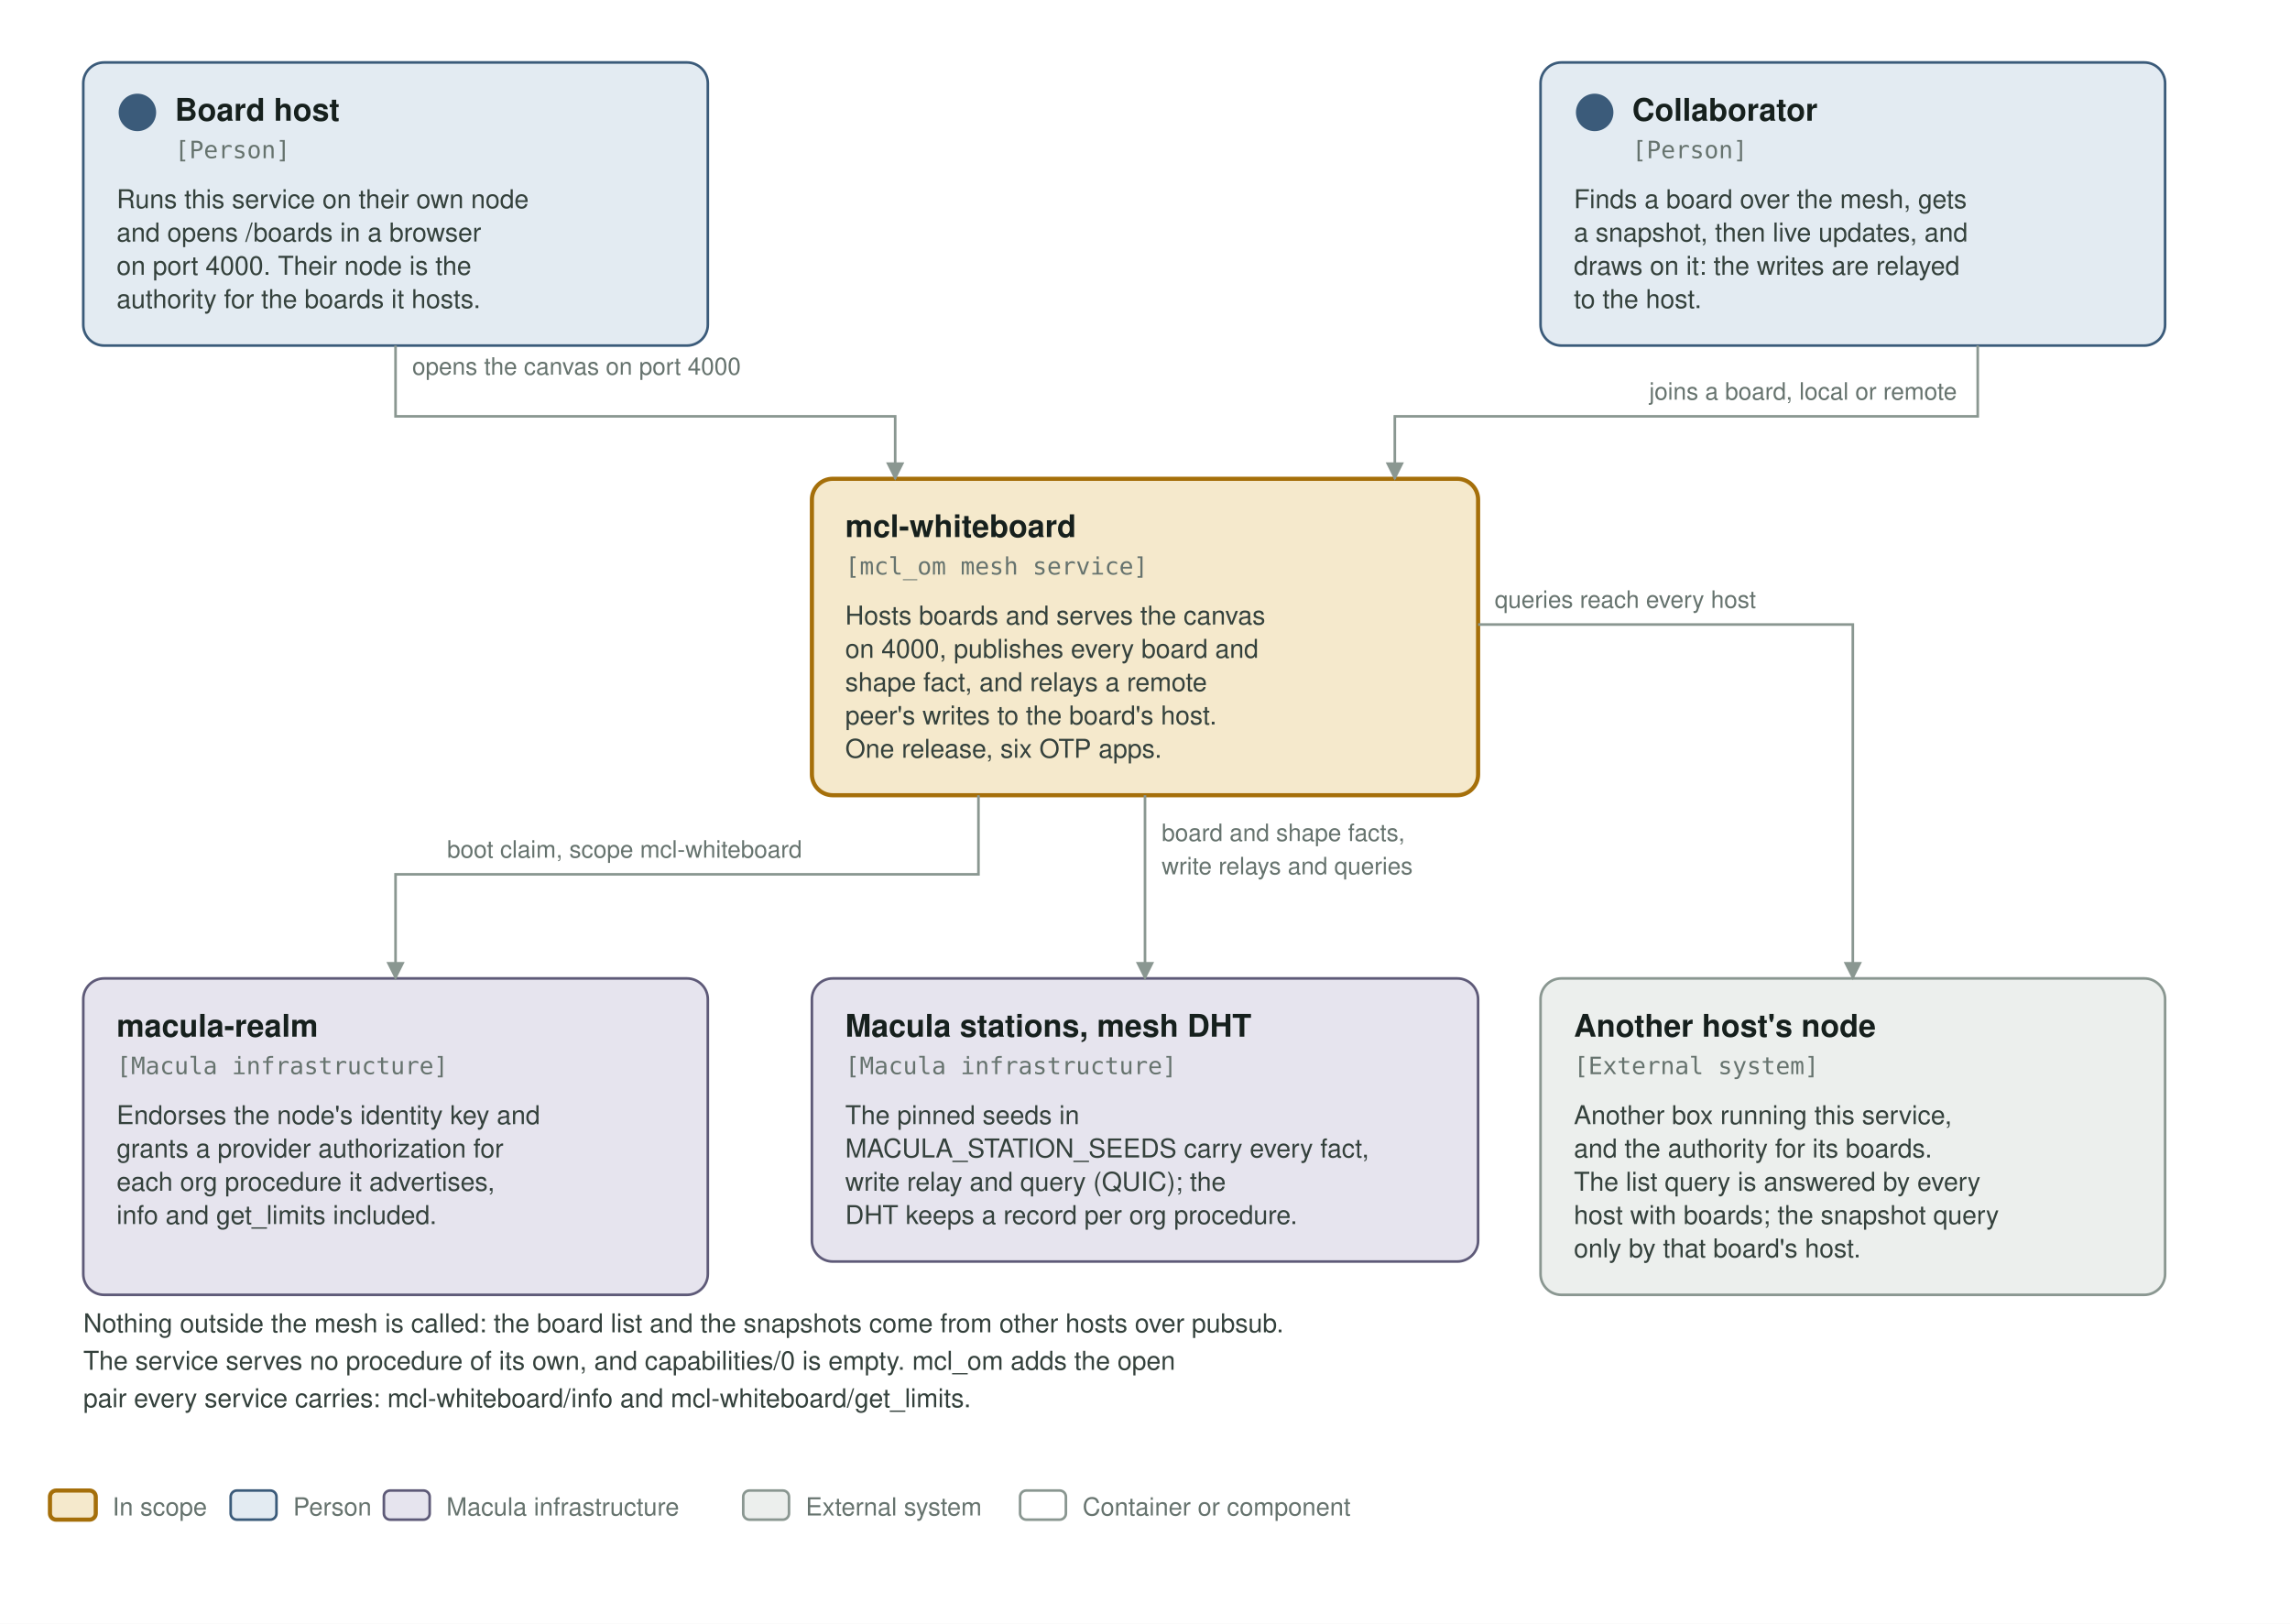
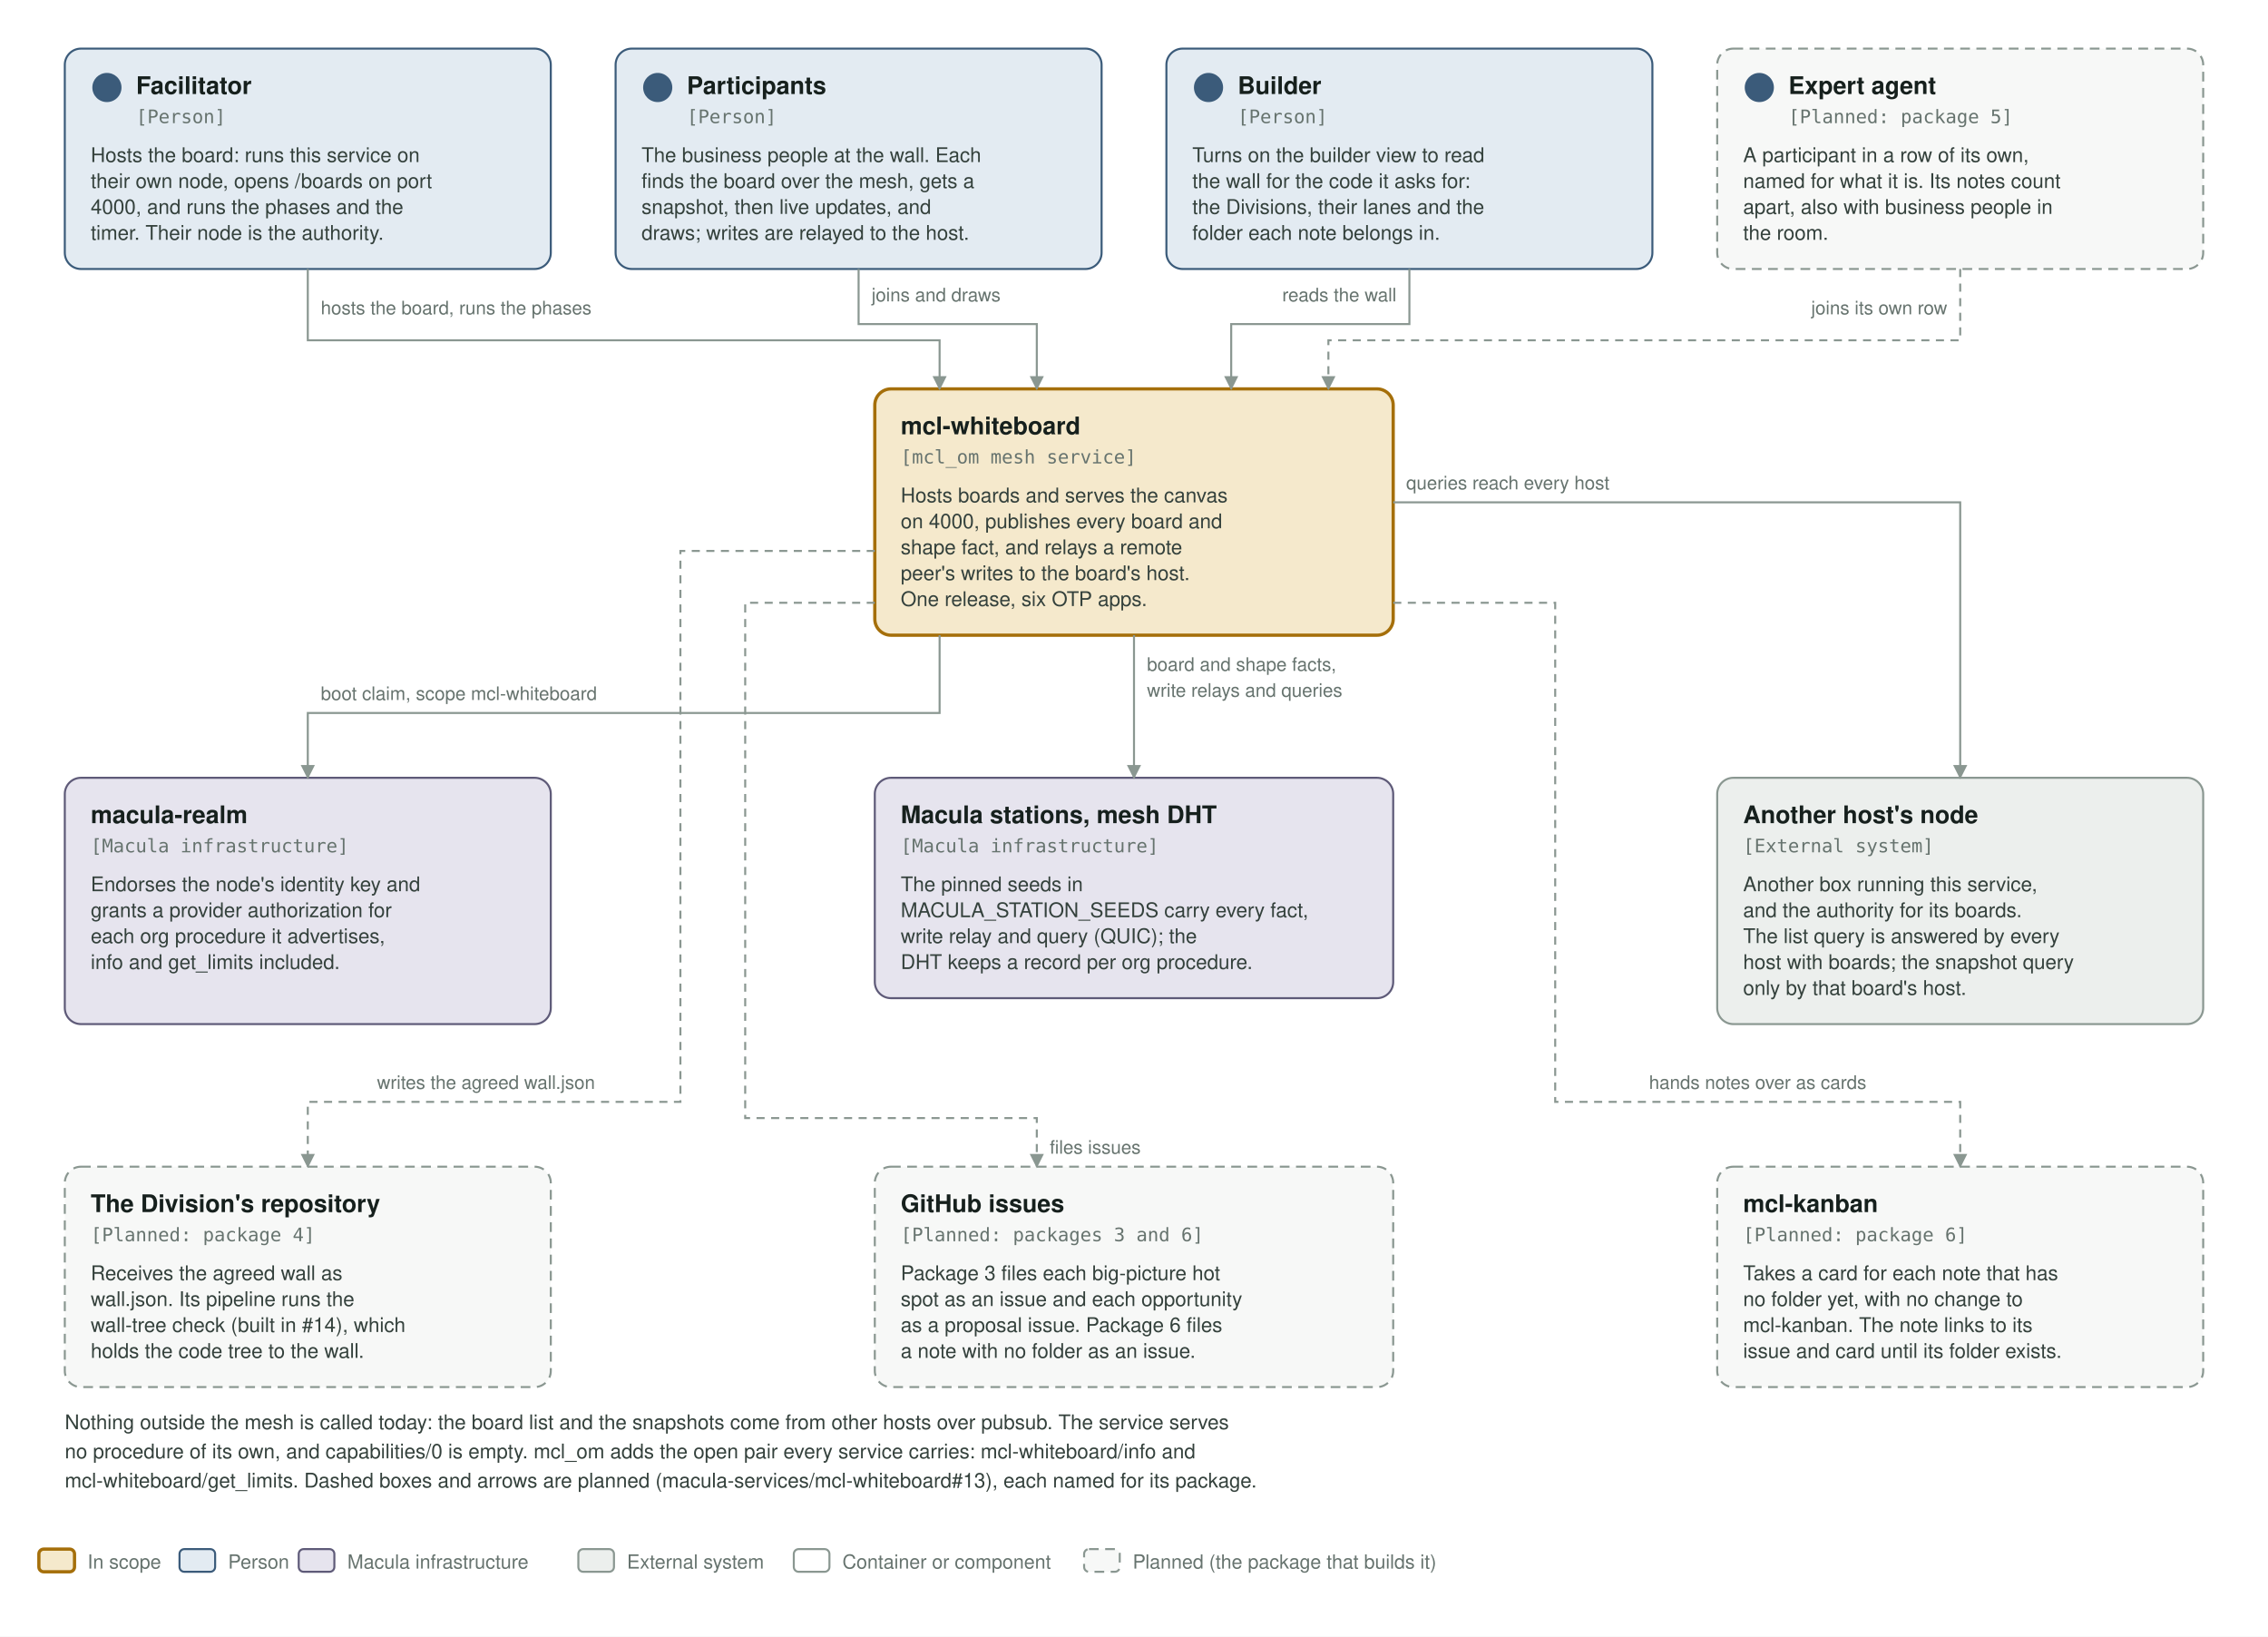
- <svg xmlns="http://www.w3.org/2000/svg" viewBox="0 0 1100 780" role="img" aria-label="mcl-whiteboard system context">
+ <svg xmlns="http://www.w3.org/2000/svg" viewBox="0 0 1400 1010" role="img" aria-label="mcl-whiteboard system context">
  <style>
.t-name { font-family: "Atkinson Hyperlegible", "Segoe UI", system-ui, -apple-system, Helvetica, Arial, sans-serif; font-size: 15px; font-weight: 700; }
.t-desc { font-family: "Atkinson Hyperlegible", "Segoe UI", system-ui, -apple-system, Helvetica, Arial, sans-serif; font-size: 12.5px; }
.t-rel { font-family: "Atkinson Hyperlegible", "Segoe UI", system-ui, -apple-system, Helvetica, Arial, sans-serif; font-size: 11.5px; paint-order: stroke; stroke-width: 4px; stroke-linejoin: round; }
.t-code { font-family: "JetBrains Mono", ui-monospace, Menlo, Consolas, monospace; font-size: 13px; font-weight: 600; }
.t-type { font-family: "JetBrains Mono", ui-monospace, Menlo, Consolas, monospace; font-size: 11.5px; }
.t-bound { font-family: "JetBrains Mono", ui-monospace, Menlo, Consolas, monospace; font-size: 12px; font-weight: 600; }
.t-leg { font-family: "Atkinson Hyperlegible", "Segoe UI", system-ui, -apple-system, Helvetica, Arial, sans-serif; font-size: 12px; }
.edge { fill: none; stroke-width: 1.25; }
.edge-later { fill: none; stroke-width: 1.25; stroke-dasharray: 5 4; }
.bg { fill: #FFFFFF; }
.b-sys { fill: #F5E9CC; stroke: #A56F0A; stroke-width: 2; }
.b-per { fill: #E3EBF2; stroke: #3B5B7A; stroke-width: 1.25; }
.b-mac { fill: #E6E4EE; stroke: #5E5A78; stroke-width: 1.25; }
.b-ext { fill: #ECEFED; stroke: #8A9791; stroke-width: 1.25; }
.b-cmp { fill: #FFFFFF; stroke: #8A9791; stroke-width: 1.25; }
- .b-later { fill: none; stroke: #8A9791; stroke-width: 1.25; stroke-dasharray: 5 4; }
+ .b-plan { fill: #F7F8F7; stroke: #8A9791; stroke-width: 1.25; }
+ .b-plan { stroke-dasharray: 6 4; }
.bound { fill: none; stroke: #B3BDB8; stroke-width: 1; }
.head { fill: #3B5B7A; }
.t-name, .t-code { fill: #16201D; }
.t-type, .t-bound, .t-leg { fill: #66736E; }
.t-desc { fill: #34413C; }
.t-rel { fill: #66736E; stroke: #FFFFFF; }
.edge, .edge-later { stroke: #8A9791; }
.arrowhead { fill: #8A9791; }
@media (prefers-color-scheme: dark) {
.bg { fill: #171F1C; }
.b-sys { fill: #3A2E13; stroke: #E3AA3C; }
.b-per { fill: #1D2A36; stroke: #8EB4D8; }
.b-mac { fill: #26243A; stroke: #A9A4C8; }
.b-ext { fill: #1C2421; stroke: #7D8B85; }
.b-cmp { fill: #171F1C; stroke: #7D8B85; }
- .b-later { stroke: #7D8B85; }
+ .b-plan { fill: #1A221F; stroke: #7D8B85; }
.bound { stroke: #4A5752; }
.head { fill: #8EB4D8; }
.t-name, .t-code { fill: #E6ECE9; }
.t-type, .t-bound, .t-leg { fill: #93A09A; }
.t-desc { fill: #C3CDC8; }
.t-rel { fill: #93A09A; stroke: #171F1C; }
.edge, .edge-later { stroke: #7D8B85; }
.arrowhead { fill: #7D8B85; }
}
</style>
  <defs>
    <marker id="a" viewBox="0 0 10 10" refX="9" refY="5" markerWidth="7" markerHeight="7" orient="auto-start-reverse">
      <path class="arrowhead" d="M0 0L10 5L0 10z" />
    </marker>
  </defs>
-   <rect class="bg" x="0" y="0" width="1100" height="780" />
-   <rect class="b-per" x="40" y="30" width="300" height="136" rx="10" />
-   <circle class="head" cx="66" cy="54" r="9" />
-   <text class="t-name" x="84" y="58">Board host</text>
-   <text class="t-type" x="84" y="76">[Person]</text>
-   <text class="t-desc" x="56" y="100">Runs this service on their own node</text>
-   <text class="t-desc" x="56" y="116">and opens /boards in a browser</text>
-   <text class="t-desc" x="56" y="132">on port 4000. Their node is the</text>
-   <text class="t-desc" x="56" y="148">authority for the boards it hosts.</text>
-   <rect class="b-per" x="740" y="30" width="300" height="136" rx="10" />
-   <circle class="head" cx="766" cy="54" r="9" />
-   <text class="t-name" x="784" y="58">Collaborator</text>
-   <text class="t-type" x="784" y="76">[Person]</text>
-   <text class="t-desc" x="756" y="100">Finds a board over the mesh, gets</text>
-   <text class="t-desc" x="756" y="116">a snapshot, then live updates, and</text>
-   <text class="t-desc" x="756" y="132">draws on it: the writes are relayed</text>
-   <text class="t-desc" x="756" y="148">to the host.</text>
-   <rect class="b-sys" x="390" y="230" width="320" height="152" rx="10" />
-   <text class="t-name" x="406" y="258">mcl-whiteboard</text>
-   <text class="t-type" x="406" y="276">[mcl_om mesh service]</text>
-   <text class="t-desc" x="406" y="300">Hosts boards and serves the canvas</text>
-   <text class="t-desc" x="406" y="316">on 4000, publishes every board and</text>
-   <text class="t-desc" x="406" y="332">shape fact, and relays a remote</text>
-   <text class="t-desc" x="406" y="348">peer's writes to the board's host.</text>
-   <text class="t-desc" x="406" y="364">One release, six OTP apps.</text>
-   <rect class="b-mac" x="40" y="470" width="300" height="152" rx="10" />
-   <text class="t-name" x="56" y="498">macula-realm</text>
-   <text class="t-type" x="56" y="516">[Macula infrastructure]</text>
-   <text class="t-desc" x="56" y="540">Endorses the node's identity key and</text>
-   <text class="t-desc" x="56" y="556">grants a provider authorization for</text>
-   <text class="t-desc" x="56" y="572">each org procedure it advertises,</text>
-   <text class="t-desc" x="56" y="588">info and get_limits included.</text>
-   <rect class="b-mac" x="390" y="470" width="320" height="136" rx="10" />
-   <text class="t-name" x="406" y="498">Macula stations, mesh DHT</text>
-   <text class="t-type" x="406" y="516">[Macula infrastructure]</text>
-   <text class="t-desc" x="406" y="540">The pinned seeds in</text>
-   <text class="t-desc" x="406" y="556">MACULA_STATION_SEEDS carry every fact,</text>
-   <text class="t-desc" x="406" y="572">write relay and query (QUIC); the</text>
-   <text class="t-desc" x="406" y="588">DHT keeps a record per org procedure.</text>
-   <rect class="b-ext" x="740" y="470" width="300" height="152" rx="10" />
-   <text class="t-name" x="756" y="498">Another host's node</text>
-   <text class="t-type" x="756" y="516">[External system]</text>
-   <text class="t-desc" x="756" y="540">Another box running this service,</text>
-   <text class="t-desc" x="756" y="556">and the authority for its boards.</text>
-   <text class="t-desc" x="756" y="572">The list query is answered by every</text>
-   <text class="t-desc" x="756" y="588">host with boards; the snapshot query</text>
-   <text class="t-desc" x="756" y="604">only by that board's host.</text>
-   <path class="edge" d="M190 166V200H430V230" marker-end="url(#a)" />
-   <text class="t-rel" x="198" y="180">opens the canvas on port 4000</text>
-   <path class="edge" d="M950 166V200H670V230" marker-end="url(#a)" />
-   <text class="t-rel" x="940" y="192" text-anchor="end">joins a board, local or remote</text>
-   <path class="edge" d="M470 382V420H190V470" marker-end="url(#a)" />
-   <text class="t-rel" x="300" y="412" text-anchor="middle">boot claim, scope mcl-whiteboard</text>
-   <path class="edge" d="M550 382V470" marker-end="url(#a)" />
-   <text class="t-rel" x="558" y="404">board and shape facts,</text>
-   <text class="t-rel" x="558" y="420">write relays and queries</text>
-   <path class="edge" d="M710 300H890V470" marker-end="url(#a)" />
-   <text class="t-rel" x="718" y="292">queries reach every host</text>
-   <text class="t-desc" x="40" y="640">Nothing outside the mesh is called: the board list and the snapshots come from other hosts over pubsub.</text>
-   <text class="t-desc" x="40" y="658">The service serves no procedure of its own, and capabilities/0 is empty. mcl_om adds the open</text>
-   <text class="t-desc" x="40" y="676">pair every service carries: mcl-whiteboard/info and mcl-whiteboard/get_limits.</text>
-   <rect class="b-sys" x="24" y="716" width="22" height="14" rx="3" />
-   <text class="t-leg" x="54" y="728">In scope</text>
-   <rect class="b-per" x="110.8" y="716" width="22" height="14" rx="3" />
-   <text class="t-leg" x="140.8" y="728">Person</text>
-   <rect class="b-mac" x="184.4" y="716" width="22" height="14" rx="3" />
-   <text class="t-leg" x="214.4" y="728">Macula infrastructure</text>
-   <rect class="b-ext" x="357.0" y="716" width="22" height="14" rx="3" />
-   <text class="t-leg" x="387.0" y="728">External system</text>
-   <rect class="b-cmp" x="490.0" y="716" width="22" height="14" rx="3" />
-   <text class="t-leg" x="520.0" y="728">Container or component</text>
+   <rect class="bg" x="0" y="0" width="1400" height="1010" />
+   <g data-box="Facilitator">
+     <rect class="b-per" x="40" y="30" width="300" height="136" rx="10" />
+     <circle class="head" cx="66" cy="54" r="9" />
+     <text class="t-name" x="84" y="58">Facilitator</text>
+     <text class="t-type" x="84" y="76">[Person]</text>
+     <text class="t-desc" x="56" y="100">Hosts the board: runs this service on</text>
+     <text class="t-desc" x="56" y="116">their own node, opens /boards on port</text>
+     <text class="t-desc" x="56" y="132">4000, and runs the phases and the</text>
+     <text class="t-desc" x="56" y="148">timer. Their node is the authority.</text>
+   </g>
+   <g data-box="Participants">
+     <rect class="b-per" x="380" y="30" width="300" height="136" rx="10" />
+     <circle class="head" cx="406" cy="54" r="9" />
+     <text class="t-name" x="424" y="58">Participants</text>
+     <text class="t-type" x="424" y="76">[Person]</text>
+     <text class="t-desc" x="396" y="100">The business people at the wall. Each</text>
+     <text class="t-desc" x="396" y="116">finds the board over the mesh, gets a</text>
+     <text class="t-desc" x="396" y="132">snapshot, then live updates, and</text>
+     <text class="t-desc" x="396" y="148">draws; writes are relayed to the host.</text>
+   </g>
+   <g data-box="Builder">
+     <rect class="b-per" x="720" y="30" width="300" height="136" rx="10" />
+     <circle class="head" cx="746" cy="54" r="9" />
+     <text class="t-name" x="764" y="58">Builder</text>
+     <text class="t-type" x="764" y="76">[Person]</text>
+     <text class="t-desc" x="736" y="100">Turns on the builder view to read</text>
+     <text class="t-desc" x="736" y="116">the wall for the code it asks for:</text>
+     <text class="t-desc" x="736" y="132">the Divisions, their lanes and the</text>
+     <text class="t-desc" x="736" y="148">folder each note belongs in.</text>
+   </g>
+   <g data-box="Expert agent">
+     <rect class="b-plan" x="1060" y="30" width="300" height="136" rx="10" />
+     <circle class="head" cx="1086" cy="54" r="9" />
+     <text class="t-name" x="1104" y="58">Expert agent</text>
+     <text class="t-type" x="1104" y="76">[Planned: package 5]</text>
+     <text class="t-desc" x="1076" y="100">A participant in a row of its own,</text>
+     <text class="t-desc" x="1076" y="116">named for what it is. Its notes count</text>
+     <text class="t-desc" x="1076" y="132">apart, also with business people in</text>
+     <text class="t-desc" x="1076" y="148">the room.</text>
+   </g>
+   <g data-box="mcl-whiteboard">
+     <rect class="b-sys" x="540" y="240" width="320" height="152" rx="10" />
+     <text class="t-name" x="556" y="268">mcl-whiteboard</text>
+     <text class="t-type" x="556" y="286">[mcl_om mesh service]</text>
+     <text class="t-desc" x="556" y="310">Hosts boards and serves the canvas</text>
+     <text class="t-desc" x="556" y="326">on 4000, publishes every board and</text>
+     <text class="t-desc" x="556" y="342">shape fact, and relays a remote</text>
+     <text class="t-desc" x="556" y="358">peer's writes to the board's host.</text>
+     <text class="t-desc" x="556" y="374">One release, six OTP apps.</text>
+   </g>
+   <g data-box="macula-realm">
+     <rect class="b-mac" x="40" y="480" width="300" height="152" rx="10" />
+     <text class="t-name" x="56" y="508">macula-realm</text>
+     <text class="t-type" x="56" y="526">[Macula infrastructure]</text>
+     <text class="t-desc" x="56" y="550">Endorses the node's identity key and</text>
+     <text class="t-desc" x="56" y="566">grants a provider authorization for</text>
+     <text class="t-desc" x="56" y="582">each org procedure it advertises,</text>
+     <text class="t-desc" x="56" y="598">info and get_limits included.</text>
+   </g>
+   <g data-box="Macula stations, mesh DHT">
+     <rect class="b-mac" x="540" y="480" width="320" height="136" rx="10" />
+     <text class="t-name" x="556" y="508">Macula stations, mesh DHT</text>
+     <text class="t-type" x="556" y="526">[Macula infrastructure]</text>
+     <text class="t-desc" x="556" y="550">The pinned seeds in</text>
+     <text class="t-desc" x="556" y="566">MACULA_STATION_SEEDS carry every fact,</text>
+     <text class="t-desc" x="556" y="582">write relay and query (QUIC); the</text>
+     <text class="t-desc" x="556" y="598">DHT keeps a record per org procedure.</text>
+   </g>
+   <g data-box="Another host's node">
+     <rect class="b-ext" x="1060" y="480" width="300" height="152" rx="10" />
+     <text class="t-name" x="1076" y="508">Another host's node</text>
+     <text class="t-type" x="1076" y="526">[External system]</text>
+     <text class="t-desc" x="1076" y="550">Another box running this service,</text>
+     <text class="t-desc" x="1076" y="566">and the authority for its boards.</text>
+     <text class="t-desc" x="1076" y="582">The list query is answered by every</text>
+     <text class="t-desc" x="1076" y="598">host with boards; the snapshot query</text>
+     <text class="t-desc" x="1076" y="614">only by that board's host.</text>
+   </g>
+   <g data-box="The Division's repository">
+     <rect class="b-plan" x="40" y="720" width="300" height="136" rx="10" />
+     <text class="t-name" x="56" y="748">The Division's repository</text>
+     <text class="t-type" x="56" y="766">[Planned: package 4]</text>
+     <text class="t-desc" x="56" y="790">Receives the agreed wall as</text>
+     <text class="t-desc" x="56" y="806">wall.json. Its pipeline runs the</text>
+     <text class="t-desc" x="56" y="822">wall-tree check (built in #14), which</text>
+     <text class="t-desc" x="56" y="838">holds the code tree to the wall.</text>
+   </g>
+   <g data-box="GitHub issues">
+     <rect class="b-plan" x="540" y="720" width="320" height="136" rx="10" />
+     <text class="t-name" x="556" y="748">GitHub issues</text>
+     <text class="t-type" x="556" y="766">[Planned: packages 3 and 6]</text>
+     <text class="t-desc" x="556" y="790">Package 3 files each big-picture hot</text>
+     <text class="t-desc" x="556" y="806">spot as an issue and each opportunity</text>
+     <text class="t-desc" x="556" y="822">as a proposal issue. Package 6 files</text>
+     <text class="t-desc" x="556" y="838">a note with no folder as an issue.</text>
+   </g>
+   <g data-box="mcl-kanban">
+     <rect class="b-plan" x="1060" y="720" width="300" height="136" rx="10" />
+     <text class="t-name" x="1076" y="748">mcl-kanban</text>
+     <text class="t-type" x="1076" y="766">[Planned: package 6]</text>
+     <text class="t-desc" x="1076" y="790">Takes a card for each note that has</text>
+     <text class="t-desc" x="1076" y="806">no folder yet, with no change to</text>
+     <text class="t-desc" x="1076" y="822">mcl-kanban. The note links to its</text>
+     <text class="t-desc" x="1076" y="838">issue and card until its folder exists.</text>
+   </g>
+   <path class="edge" d="M190 166V210H580V240" marker-end="url(#a)" />
+   <text class="t-rel" x="198" y="194">hosts the board, runs the phases</text>
+   <path class="edge" d="M530 166V200H640V240" marker-end="url(#a)" />
+   <text class="t-rel" x="538" y="186">joins and draws</text>
+   <path class="edge" d="M870 166V200H760V240" marker-end="url(#a)" />
+   <text class="t-rel" x="862" y="186" text-anchor="end">reads the wall</text>
+   <path class="edge-later" d="M1210 166V210H820V240" marker-end="url(#a)" />
+   <text class="t-rel" x="1202" y="194" text-anchor="end">joins its own row</text>
+   <path class="edge" d="M580 392V440H190V480" marker-end="url(#a)" />
+   <text class="t-rel" x="198" y="432">boot claim, scope mcl-whiteboard</text>
+   <path class="edge" d="M700 392V480" marker-end="url(#a)" />
+   <text class="t-rel" x="708" y="414">board and shape facts,</text>
+   <text class="t-rel" x="708" y="430">write relays and queries</text>
+   <path class="edge" d="M860 310H1210V480" marker-end="url(#a)" />
+   <text class="t-rel" x="868" y="302">queries reach every host</text>
+   <path class="edge-later" d="M540 340H420V680H190V720" marker-end="url(#a)" />
+   <text class="t-rel" x="300" y="672" text-anchor="middle">writes the agreed wall.json</text>
+   <path class="edge-later" d="M540 372H460V690H640V720" marker-end="url(#a)" />
+   <text class="t-rel" x="648" y="712">files issues</text>
+   <path class="edge-later" d="M860 372H960V680H1210V720" marker-end="url(#a)" />
+   <text class="t-rel" x="1085" y="672" text-anchor="middle">hands notes over as cards</text>
+   <text class="t-desc" x="40" y="882">Nothing outside the mesh is called today: the board list and the snapshots come from other hosts over pubsub. The service serves</text>
+   <text class="t-desc" x="40" y="900">no procedure of its own, and capabilities/0 is empty. mcl_om adds the open pair every service carries: mcl-whiteboard/info and</text>
+   <text class="t-desc" x="40" y="918">mcl-whiteboard/get_limits. Dashed boxes and arrows are planned (macula-services/mcl-whiteboard#13), each named for its package.</text>
+   <rect class="b-sys" x="24" y="956" width="22" height="14" rx="3" />
+   <text class="t-leg" x="54" y="968">In scope</text>
+   <rect class="b-per" x="110.8" y="956" width="22" height="14" rx="3" />
+   <text class="t-leg" x="140.8" y="968">Person</text>
+   <rect class="b-mac" x="184.4" y="956" width="22" height="14" rx="3" />
+   <text class="t-leg" x="214.4" y="968">Macula infrastructure</text>
+   <rect class="b-ext" x="357.0" y="956" width="22" height="14" rx="3" />
+   <text class="t-leg" x="387.0" y="968">External system</text>
+   <rect class="b-cmp" x="490.0" y="956" width="22" height="14" rx="3" />
+   <text class="t-leg" x="520.0" y="968">Container or component</text>
+   <rect class="b-plan" x="669.2" y="956" width="22" height="14" rx="3" />
+   <text class="t-leg" x="699.2" y="968">Planned (the package that builds it)</text>
</svg>
